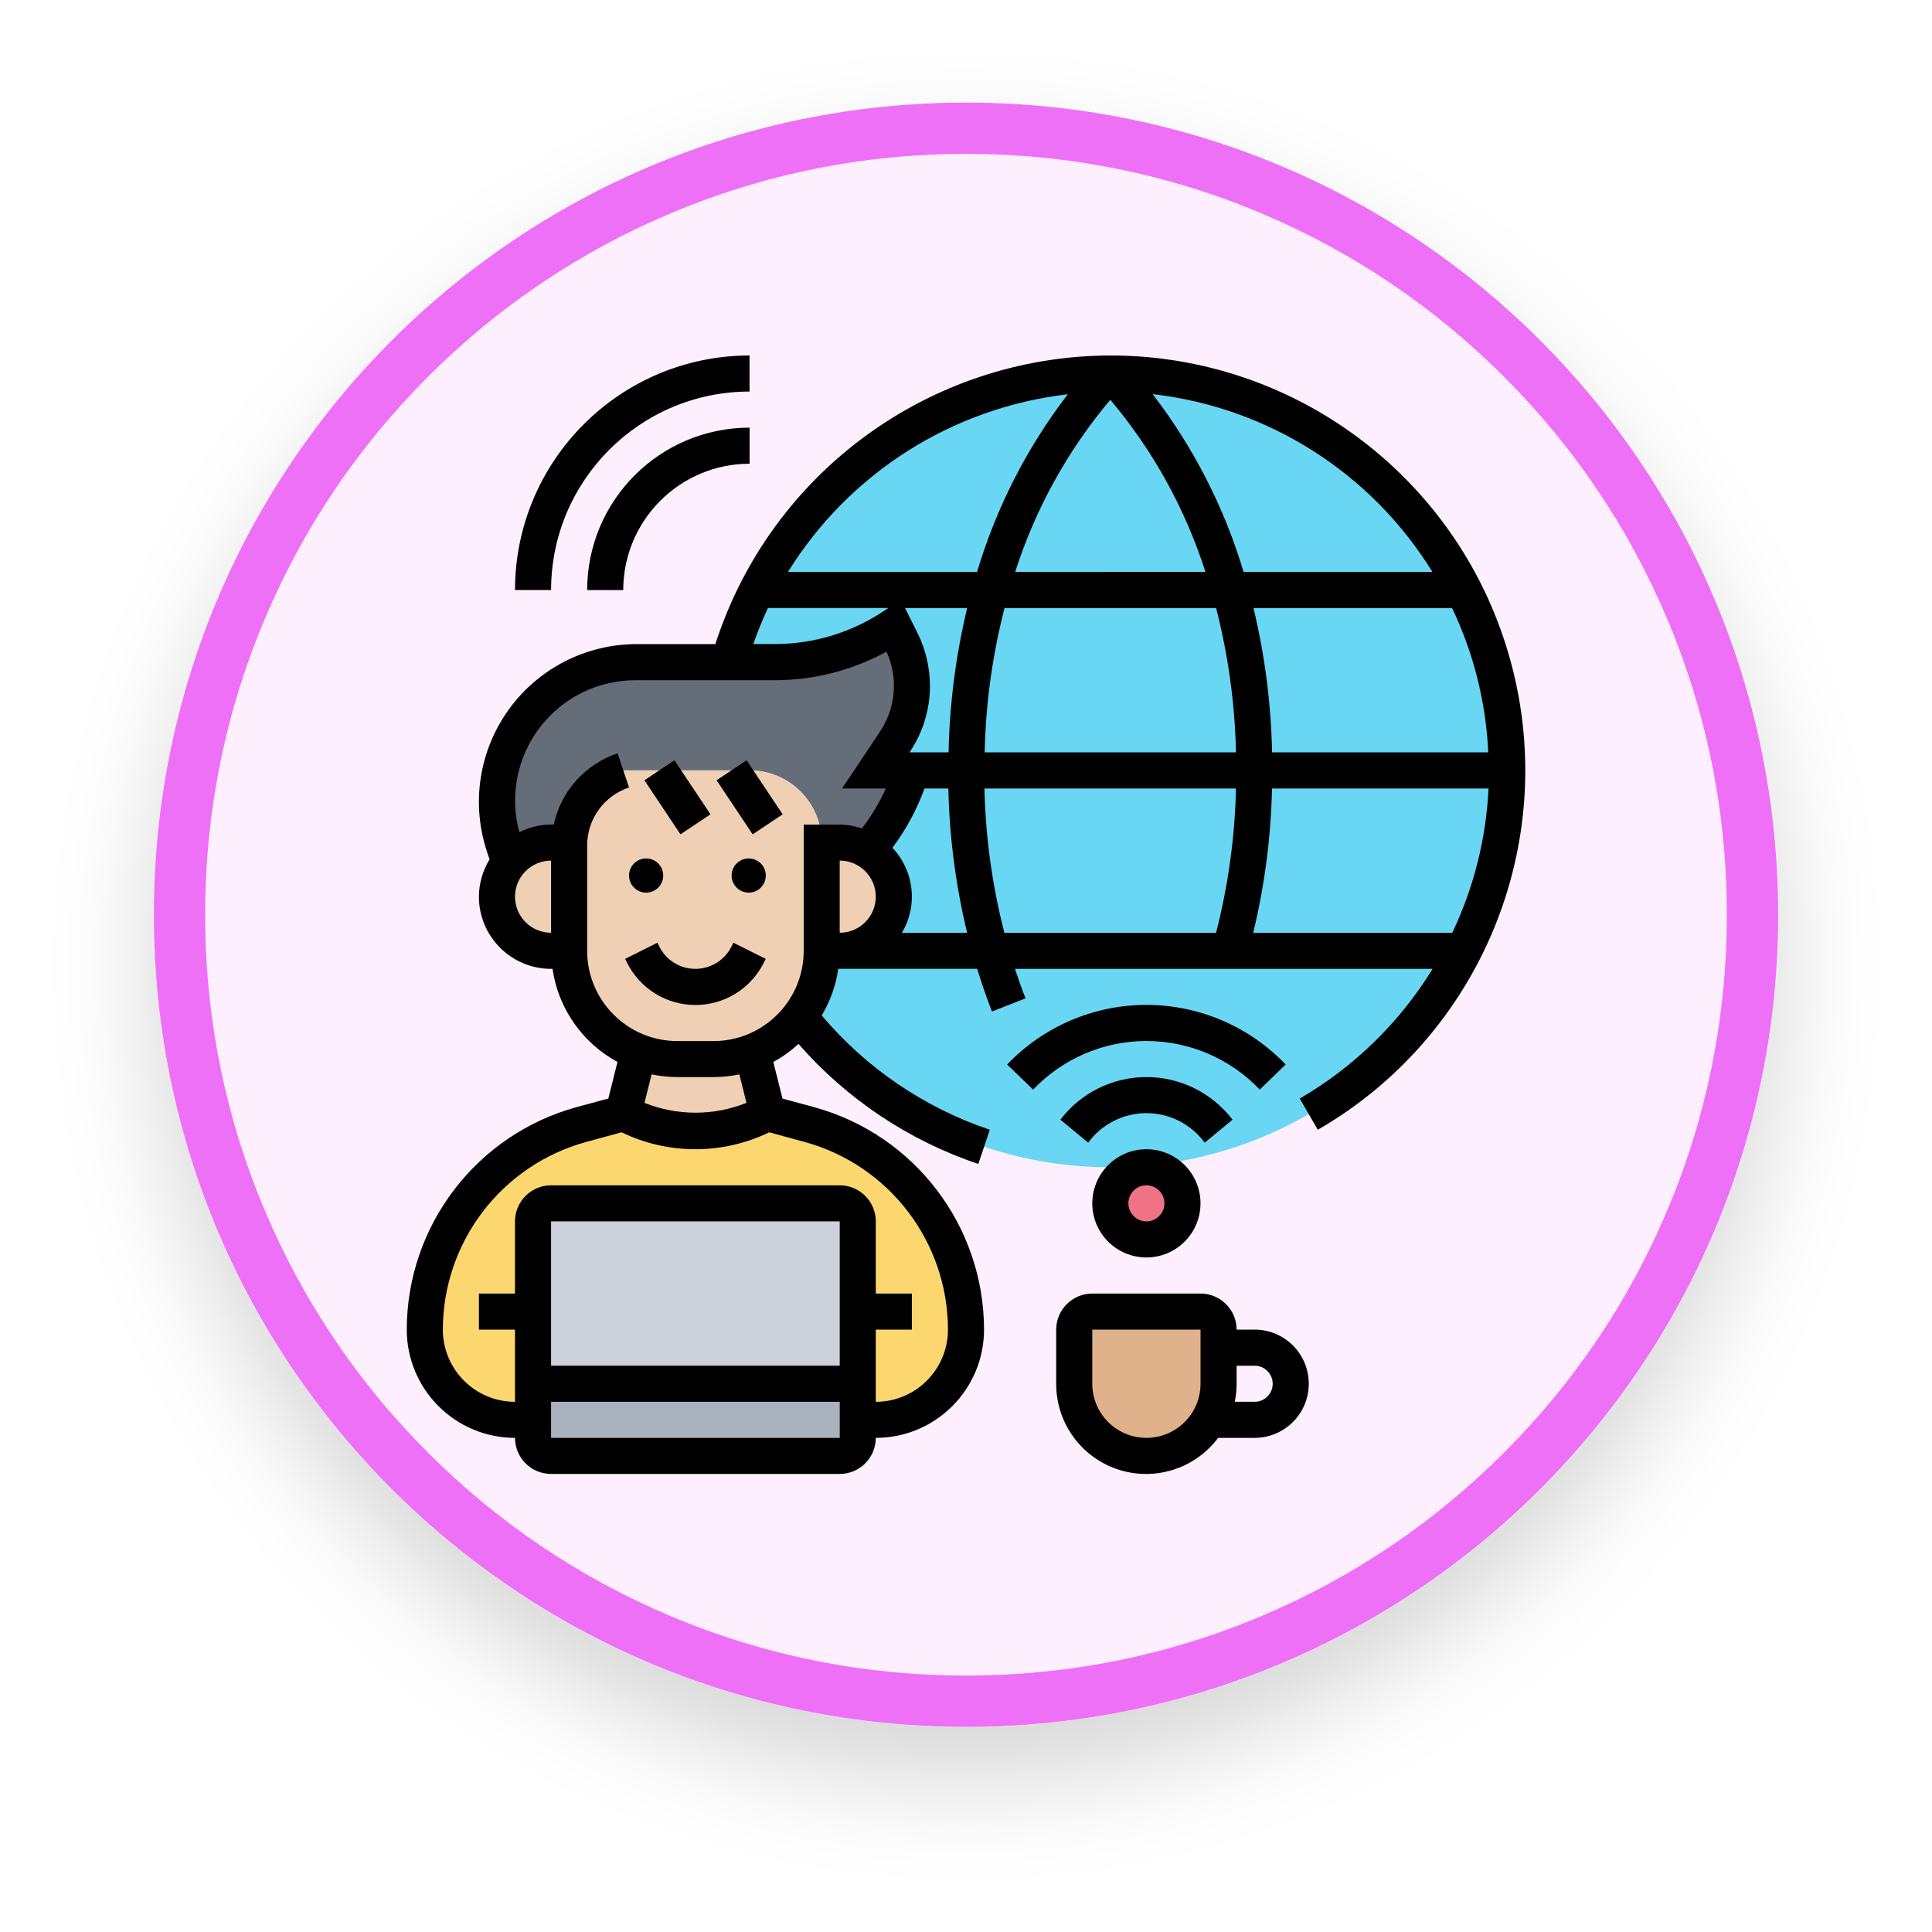
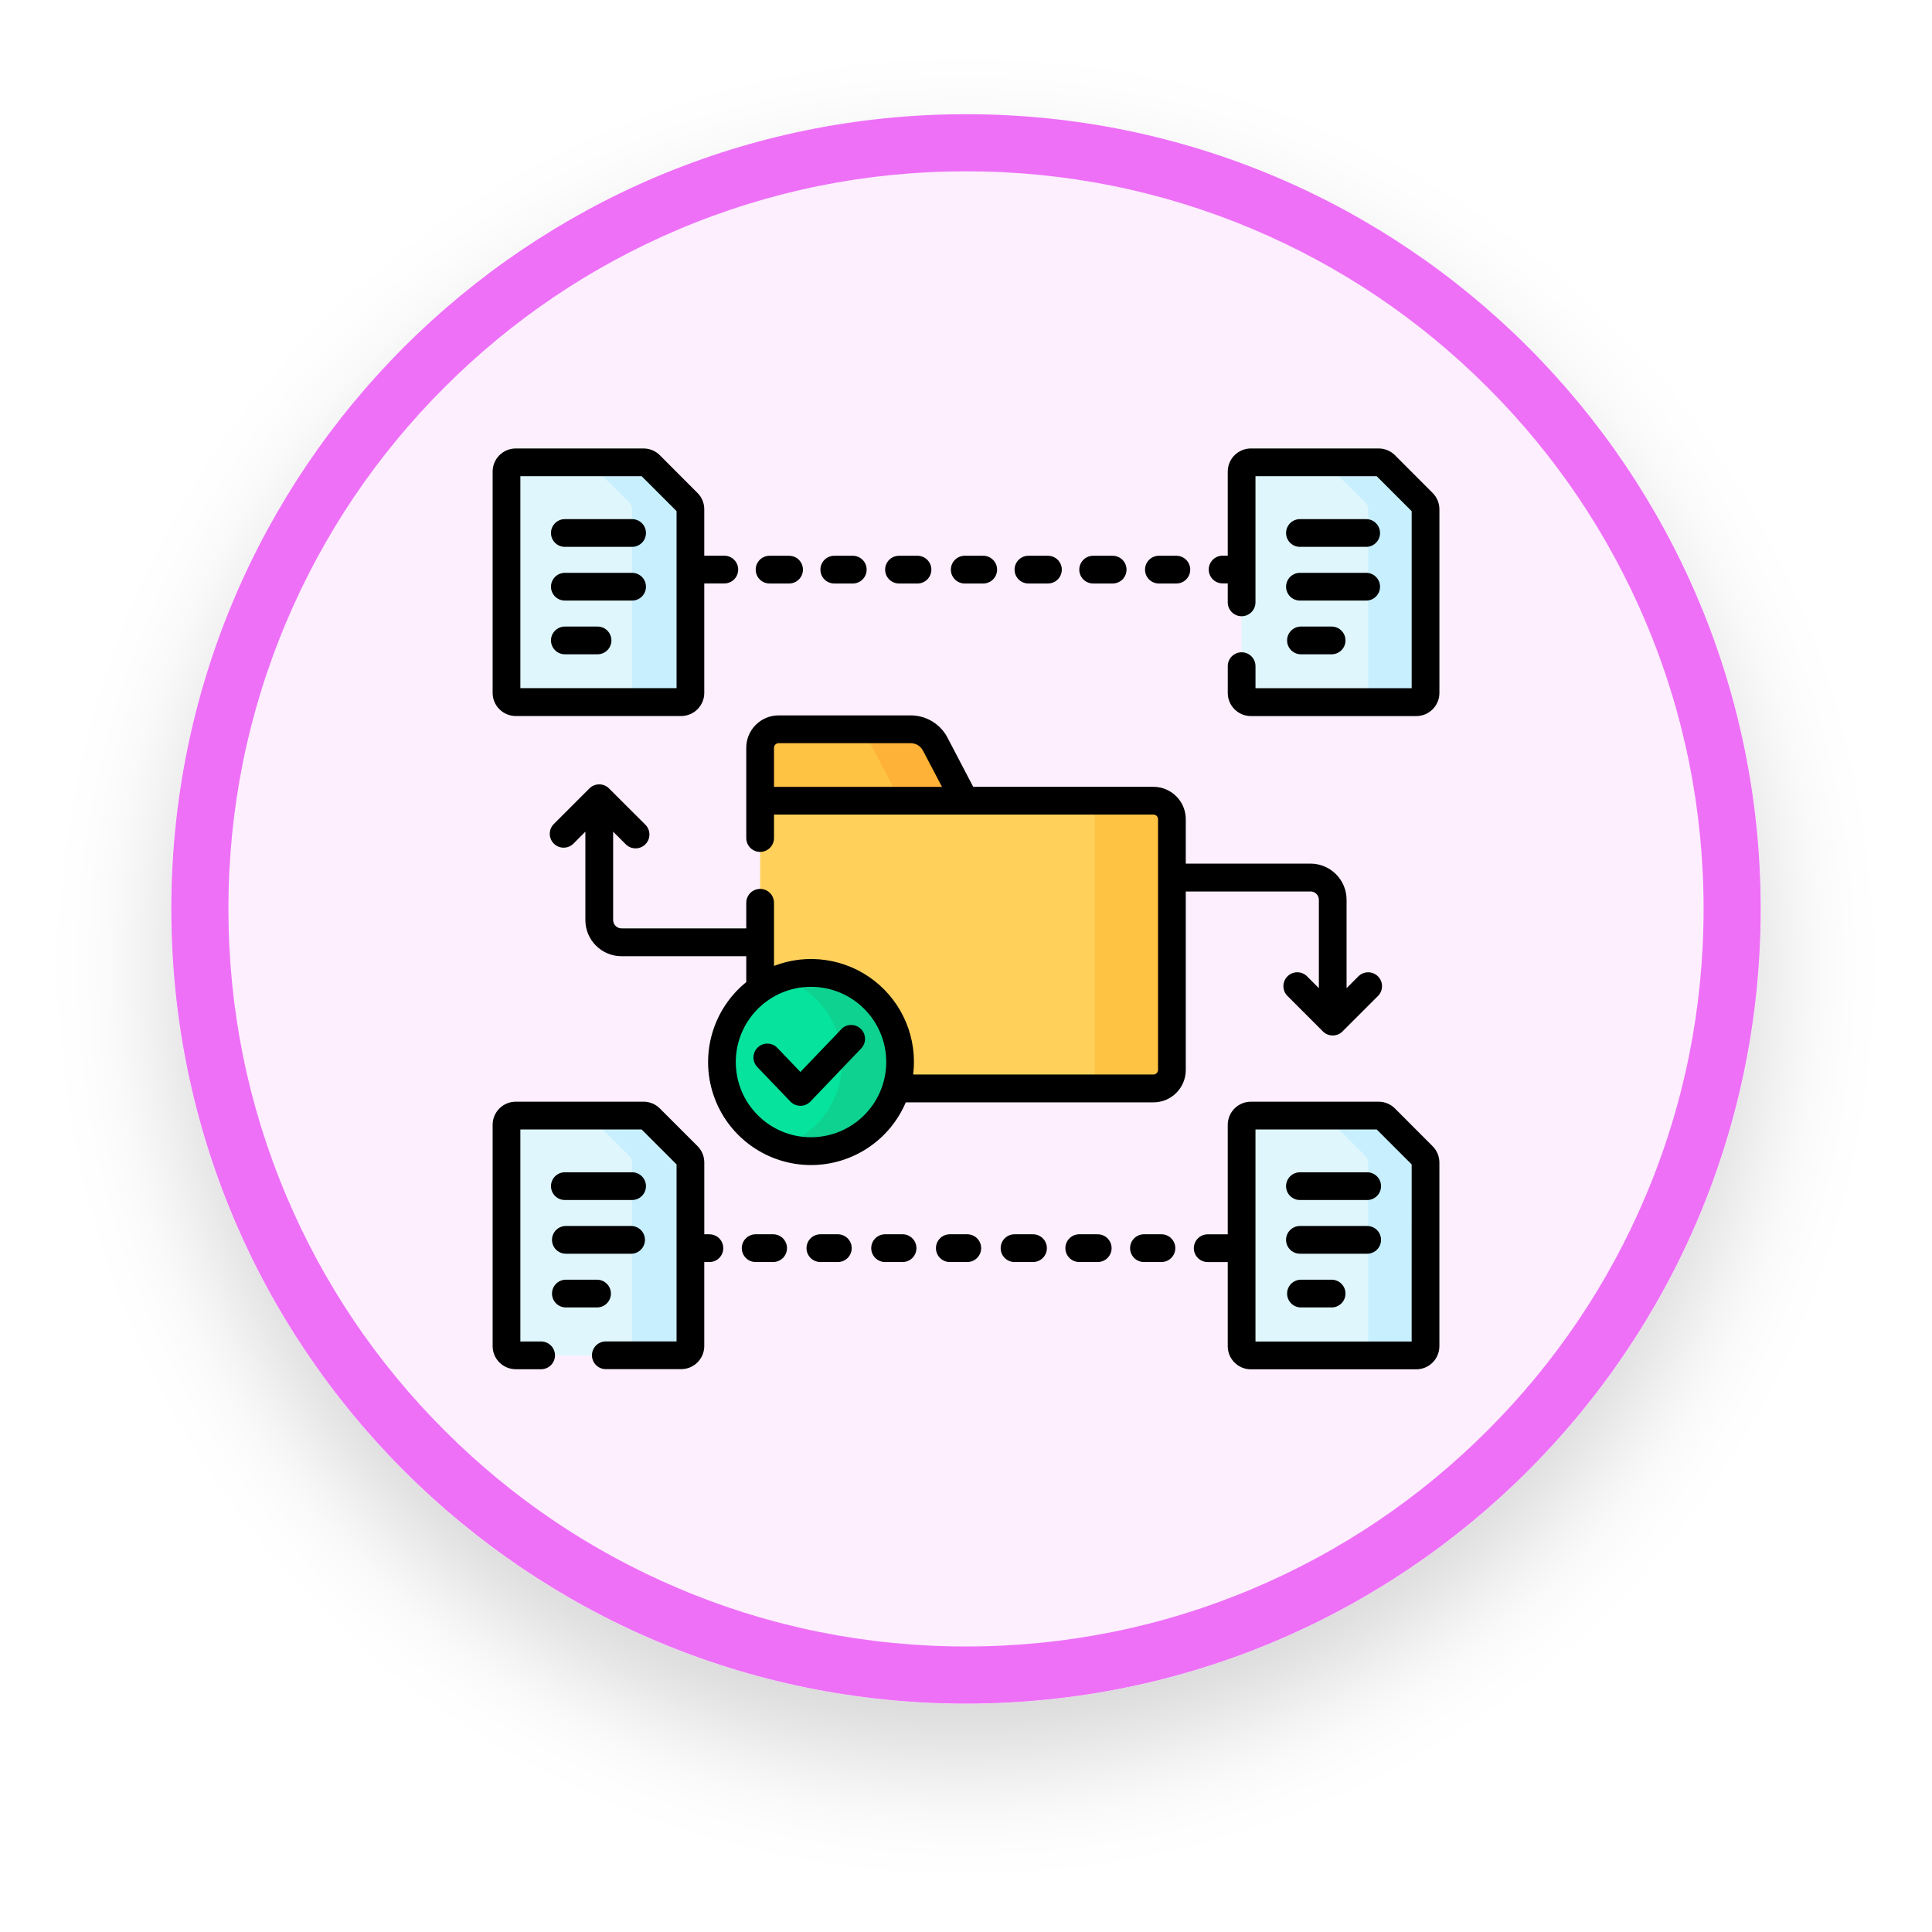
- <svg xmlns="http://www.w3.org/2000/svg" width="113" height="113" viewBox="0 0 113 113">
+ <svg xmlns="http://www.w3.org/2000/svg" width="101.5" height="101.5" viewBox="0 0 101.5 101.5">
  <defs>
-     <filter id="Path_982547" x="0" y="0" width="113" height="113" filterUnits="userSpaceOnUse">
+     <filter id="Path_982547" x="0" y="0" width="101.5" height="101.5" filterUnits="userSpaceOnUse">
      <feOffset dy="3" input="SourceAlpha" />
      <feGaussianBlur stdDeviation="3" result="blur" />
      <feFlood flood-opacity="0.161" />
      <feComposite operator="in" in2="blur" />
      <feComposite in="SourceGraphic" />
    </filter>
  </defs>
-   <g id="Group_1148578" data-name="Group 1148578" transform="translate(-324 -3704.178)">
-     <g id="Group_1147086" data-name="Group 1147086" transform="translate(333 3710.178)">
-       <g transform="matrix(1, 0, 0, 1, -9, -6)" filter="url(#Path_982547)">
-         <g id="Path_982547-2" data-name="Path 982547" transform="translate(9 6)" fill="#fdeffe">
-           <path d="M 47.5 93.5 C 41.289 93.5 35.265 92.284 29.595 89.886 C 24.118 87.569 19.198 84.252 14.973 80.027 C 10.748 75.802 7.431 70.882 5.114 65.405 C 2.716 59.735 1.5 53.711 1.5 47.5 C 1.5 41.289 2.716 35.265 5.114 29.595 C 7.431 24.118 10.748 19.198 14.973 14.973 C 19.198 10.748 24.118 7.431 29.595 5.114 C 35.265 2.716 41.289 1.5 47.5 1.5 C 53.711 1.5 59.735 2.716 65.405 5.114 C 70.882 7.431 75.802 10.748 80.027 14.973 C 84.252 19.198 87.569 24.118 89.886 29.595 C 92.284 35.265 93.5 41.289 93.5 47.5 C 93.5 53.711 92.284 59.735 89.886 65.405 C 87.569 70.882 84.252 75.802 80.027 80.027 C 75.802 84.252 70.882 87.569 65.405 89.886 C 59.735 92.284 53.711 93.5 47.5 93.5 Z" stroke="none" />
-           <path d="M 47.5 3 C 41.491 3 35.664 4.176 30.18 6.496 C 24.881 8.737 20.122 11.946 16.034 16.034 C 11.946 20.122 8.737 24.881 6.496 30.18 C 4.176 35.664 3 41.491 3 47.5 C 3 53.509 4.176 59.336 6.496 64.82 C 8.737 70.119 11.946 74.878 16.034 78.966 C 20.122 83.054 24.881 86.263 30.18 88.504 C 35.664 90.824 41.491 92 47.5 92 C 53.509 92 59.336 90.824 64.82 88.504 C 70.119 86.263 74.878 83.054 78.966 78.966 C 83.054 74.878 86.263 70.119 88.504 64.82 C 90.824 59.336 92 53.509 92 47.5 C 92 41.491 90.824 35.664 88.504 30.18 C 86.263 24.881 83.054 20.122 78.966 16.034 C 74.878 11.946 70.119 8.737 64.82 6.496 C 59.336 4.176 53.509 3 47.5 3 M 47.5 0 C 73.734 0 95 21.266 95 47.5 C 95 73.734 73.734 95 47.5 95 C 21.266 95 0 73.734 0 47.5 C 0 21.266 21.266 0 47.5 0 Z" stroke="none" fill="#ee70f7" />
+   <g id="Group_1156468" data-name="Group 1156468" transform="translate(-192.377 -4096.167)">
+     <g id="Group_1155995" data-name="Group 1155995" transform="translate(0 -169.007)">
+       <g id="Group_1154230" data-name="Group 1154230" transform="translate(0 -6936.758)">
+         <g id="Group_1149576" data-name="Group 1149576" transform="translate(-131.623 7497.754)">
+           <g id="Group_1147086" data-name="Group 1147086" transform="translate(333 3710.178)">
+             <g transform="matrix(1, 0, 0, 1, -9, -6)" filter="url(#Path_982547)">
+               <g id="Path_982547-2" data-name="Path 982547" transform="translate(9 6)" fill="#fdeffe">
+                 <path d="M 41.75 82 C 36.316 82 31.045 80.936 26.083 78.838 C 21.291 76.81 16.986 73.908 13.289 70.211 C 9.592 66.514 6.69 62.209 4.662 57.417 C 2.564 52.455 1.5 47.184 1.5 41.75 C 1.5 36.316 2.564 31.045 4.662 26.083 C 6.69 21.291 9.592 16.986 13.289 13.289 C 16.986 9.592 21.291 6.69 26.083 4.662 C 31.045 2.564 36.316 1.5 41.75 1.5 C 47.184 1.5 52.455 2.564 57.417 4.662 C 62.209 6.69 66.514 9.592 70.211 13.289 C 73.908 16.986 76.81 21.291 78.838 26.083 C 80.936 31.045 82 36.316 82 41.75 C 82 47.184 80.936 52.455 78.838 57.417 C 76.81 62.209 73.908 66.514 70.211 70.211 C 66.514 73.908 62.209 76.81 57.417 78.838 C 52.455 80.936 47.184 82 41.75 82 Z" stroke="none" />
+                 <path d="M 41.75 3 C 36.517 3 31.443 4.024 26.668 6.044 C 22.054 7.995 17.909 10.79 14.35 14.35 C 10.79 17.909 7.995 22.054 6.044 26.668 C 4.024 31.443 3 36.517 3 41.75 C 3 46.983 4.024 52.057 6.044 56.832 C 7.995 61.446 10.79 65.591 14.35 69.15 C 17.909 72.71 22.054 75.505 26.668 77.456 C 31.443 79.476 36.517 80.5 41.75 80.5 C 46.983 80.5 52.057 79.476 56.832 77.456 C 61.446 75.505 65.591 72.71 69.15 69.15 C 72.71 65.591 75.505 61.446 77.456 56.832 C 79.476 52.057 80.5 46.983 80.5 41.75 C 80.5 36.517 79.476 31.443 77.456 26.668 C 75.505 22.054 72.71 17.909 69.15 14.35 C 65.591 10.79 61.446 7.995 56.832 6.044 C 52.057 4.024 46.983 3 41.75 3 M 41.75 0 C 64.808 0 83.5 18.692 83.5 41.75 C 83.5 64.808 64.808 83.5 41.75 83.5 C 18.692 83.5 0 64.808 0 41.75 C 0 18.692 18.692 0 41.75 0 Z" stroke="none" fill="#ee70f7" />
+               </g>
+             </g>
+           </g>
        </g>
      </g>
-     </g>
-     <g id="Group_1148577" data-name="Group 1148577" transform="translate(346.791 3723.969)">
-       <g id="Group_1148575" data-name="Group 1148575" transform="translate(2.055 2.055)">
-         <g id="Group_1148564" data-name="Group 1148564" transform="translate(17.758)">
-           <path id="Path_983029" data-name="Path 983029" d="M41.167,48.426a23.18,23.18,0,0,1-18.2-8.8,6.236,6.236,0,0,0,1.319-3.862H25.34a3.169,3.169,0,0,0,1.625-5.888,12.47,12.47,0,0,0,2.48-4.326l.116-.338H27.45l1.118-1.688a5.855,5.855,0,0,0,.369-5.888l-.433-.865a12.6,12.6,0,0,1-6.974,2.11h-2.7A23.215,23.215,0,1,1,41.167,48.426Z" transform="translate(-18.83 -2)" fill="#69d6f4" />
+       <g id="organizado" transform="translate(218.258 4281.691)">
+         <g id="Group_1155983" data-name="Group 1155983" transform="translate(0.729 7.777)">
+           <g id="Group_1155975" data-name="Group 1155975">
+             <g id="Group_1155971" data-name="Group 1155971" transform="translate(38.619)">
+               <g id="Group_1155969" data-name="Group 1155969">
+                 <path id="Path_993648" data-name="Path 993648" d="M412.234,14.548h-6.713a.486.486,0,0,0-.486.486V26.66a.486.486,0,0,0,.486.486h8.691a.486.486,0,0,0,.486-.486V17.012a.486.486,0,0,0-.142-.344l-1.978-1.978A.486.486,0,0,0,412.234,14.548Z" transform="translate(-405.035 -14.548)" fill="#dff6fd" />
+               </g>
+               <g id="Group_1155970" data-name="Group 1155970" transform="translate(4.184 0)">
+                 <path id="Path_993649" data-name="Path 993649" d="M453.441,16.668l-1.978-1.978a.486.486,0,0,0-.344-.142h-3.015a.486.486,0,0,1,.344.142l1.978,1.978a.486.486,0,0,1,.142.343V26.66a.486.486,0,0,1-.486.486H453.1a.486.486,0,0,0,.486-.486V17.012A.486.486,0,0,0,453.441,16.668Z" transform="translate(-448.105 -14.548)" fill="#c8effe" />
+               </g>
+             </g>
+             <g id="Group_1155974" data-name="Group 1155974">
+               <g id="Group_1155972" data-name="Group 1155972">
+                 <path id="Path_993650" data-name="Path 993650" d="M14.7,14.548H7.986a.486.486,0,0,0-.486.486V26.66a.486.486,0,0,0,.486.486h8.691a.486.486,0,0,0,.486-.486V17.012a.486.486,0,0,0-.142-.344L15.043,14.69a.486.486,0,0,0-.344-.142Z" transform="translate(-7.5 -14.548)" fill="#dff6fd" />
+               </g>
+               <g id="Group_1155973" data-name="Group 1155973" transform="translate(4.139 0)">
+                 <path id="Path_993651" data-name="Path 993651" d="M55.485,16.668,53.508,14.69a.486.486,0,0,0-.344-.142H50.1a.486.486,0,0,1,.344.142l1.978,1.978a.486.486,0,0,1,.142.343V26.66a.486.486,0,0,1-.486.486h3.06a.486.486,0,0,0,.486-.486V17.012A.486.486,0,0,0,55.485,16.668Z" transform="translate(-50.104 -14.548)" fill="#c8effe" />
+               </g>
+             </g>
+           </g>
+           <g id="Group_1155982" data-name="Group 1155982" transform="translate(0 34.315)">
+             <g id="Group_1155978" data-name="Group 1155978" transform="translate(38.619)">
+               <g id="Group_1155976" data-name="Group 1155976">
+                 <path id="Path_993652" data-name="Path 993652" d="M412.234,367.776h-6.713a.486.486,0,0,0-.486.486v11.626a.486.486,0,0,0,.486.486h8.691a.486.486,0,0,0,.486-.486V370.24a.486.486,0,0,0-.142-.344l-1.978-1.978A.486.486,0,0,0,412.234,367.776Z" transform="translate(-405.035 -367.776)" fill="#dff6fd" />
+               </g>
+               <g id="Group_1155977" data-name="Group 1155977" transform="translate(4.184 0)">
+                 <path id="Path_993653" data-name="Path 993653" d="M453.441,369.9l-1.978-1.978a.486.486,0,0,0-.344-.142h-3.015a.486.486,0,0,1,.344.142l1.978,1.978a.486.486,0,0,1,.142.343v9.648a.486.486,0,0,1-.486.486H453.1a.486.486,0,0,0,.486-.486V370.24A.486.486,0,0,0,453.441,369.9Z" transform="translate(-448.105 -367.776)" fill="#c8effe" />
+               </g>
+             </g>
+             <g id="Group_1155981" data-name="Group 1155981">
+               <g id="Group_1155979" data-name="Group 1155979">
+                 <path id="Path_993654" data-name="Path 993654" d="M14.7,367.776H7.986a.486.486,0,0,0-.486.486v11.626a.486.486,0,0,0,.486.486h8.691a.486.486,0,0,0,.486-.486V370.24a.486.486,0,0,0-.142-.344l-1.978-1.978a.486.486,0,0,0-.344-.142Z" transform="translate(-7.5 -367.776)" fill="#dff6fd" />
+               </g>
+               <g id="Group_1155980" data-name="Group 1155980" transform="translate(4.139 0)">
+                 <path id="Path_993655" data-name="Path 993655" d="M55.485,369.9l-1.978-1.978a.486.486,0,0,0-.344-.142H50.1a.486.486,0,0,1,.344.142l1.978,1.978a.486.486,0,0,1,.142.343v9.648a.486.486,0,0,1-.486.486h3.06a.486.486,0,0,0,.486-.486V370.24A.485.485,0,0,0,55.485,369.9Z" transform="translate(-50.104 -367.776)" fill="#c8effe" />
+               </g>
+             </g>
+           </g>
        </g>
-         <g id="Group_1148565" data-name="Group 1148565" transform="translate(37.985 54.867)">
-           <path id="Path_983030" data-name="Path 983030" d="M46.441,56.11v2.11a4.221,4.221,0,0,1-8.441,0V55.055A1.058,1.058,0,0,1,39.055,54h6.331a1.058,1.058,0,0,1,1.055,1.055Z" transform="translate(-38 -54)" fill="#dfb28b" />
+         <g id="Group_1155990" data-name="Group 1155990" transform="translate(14.054 21.8)">
+           <g id="Group_1155989" data-name="Group 1155989">
+             <g id="Group_1155984" data-name="Group 1155984">
+               <path id="Path_993656" data-name="Path 993656" d="M155.47,162.75l-1.6-3.067a1.457,1.457,0,0,0-1.291-.782h-6.937a.971.971,0,0,0-.971.971v2.877Z" transform="translate(-144.667 -158.901)" fill="#ffc344" />
+             </g>
+             <g id="Group_1155985" data-name="Group 1155985" transform="translate(4.521 0)">
+               <path id="Path_993657" data-name="Path 993657" d="M195.88,159.683a1.457,1.457,0,0,0-1.291-.782H191.2a1.457,1.457,0,0,1,1.291.782l1.6,3.067h3.388Z" transform="translate(-191.201 -158.901)" fill="#feb237" />
+             </g>
+             <g id="Group_1155986" data-name="Group 1155986" transform="translate(0 3.753)">
+               <path id="Path_993658" data-name="Path 993658" d="M165.327,197.538h-20.66v10a4.582,4.582,0,0,1,7.042,5.108h13.618a.971.971,0,0,0,.971-.971V198.509A.971.971,0,0,0,165.327,197.538Z" transform="translate(-144.667 -197.538)" fill="#ffd15b" />
+             </g>
+             <g id="Group_1155988" data-name="Group 1155988" transform="translate(16.612 3.753)">
+               <g id="Group_1155987" data-name="Group 1155987">
+                 <path id="Path_993659" data-name="Path 993659" d="M319.714,197.538h-4.048a.971.971,0,0,1,.971.971v13.169a.971.971,0,0,1-.971.971h4.048a.971.971,0,0,0,.971-.971V198.509A.971.971,0,0,0,319.714,197.538Z" transform="translate(-315.666 -197.538)" fill="#ffc344" />
+               </g>
+             </g>
+           </g>
        </g>
-         <g id="Group_1148566" data-name="Group 1148566" transform="translate(40.095 46.426)">
-           <circle id="Ellipse_11565" data-name="Ellipse 11565" cx="2" cy="2" r="2" transform="translate(-0.15 -0.063)" fill="#ef7385" />
+         <g id="Group_1155993" data-name="Group 1155993" transform="translate(12.046 34.597)">
+           <g id="Group_1155991" data-name="Group 1155991">
+             <circle id="Ellipse_11710" data-name="Ellipse 11710" cx="4.681" cy="4.681" r="4.681" fill="#05e39c" />
+           </g>
+           <g id="Group_1155992" data-name="Group 1155992" transform="translate(3.157 0)">
+             <path id="Path_993660" data-name="Path 993660" d="M158.024,290.633a4.672,4.672,0,0,0-1.524.255,4.681,4.681,0,0,1,0,8.852,4.681,4.681,0,1,0,1.524-9.107Z" transform="translate(-156.5 -290.633)" fill="#0ed290" />
+           </g>
        </g>
-         <g id="Group_1148567" data-name="Group 1148567" transform="translate(0 43.26)">
-           <path id="Path_983031" data-name="Path 983031" d="M2,55.662a12.446,12.446,0,0,1,9.159-12L13.606,43l.222.116a8.984,8.984,0,0,0,8,0L22.048,43l2.448.665a12.446,12.446,0,0,1,9.159,12,5.26,5.26,0,0,1-5.276,5.276H27.323V49.331a1.058,1.058,0,0,0-1.055-1.055H9.386a1.058,1.058,0,0,0-1.055,1.055V60.937H7.276A5.26,5.26,0,0,1,2,55.662Z" transform="translate(-2 -43)" fill="#fcd770" />
+         <g id="Group_1155994" data-name="Group 1155994" transform="translate(0 7.048)">
+           <path id="Path_993661" data-name="Path 993661" d="M241.165,431.971h-.971a.729.729,0,0,0,0,1.457h.971a.729.729,0,0,0,0-1.457Z" transform="translate(-216.202 -390.691)" />
+           <path id="Path_993662" data-name="Path 993662" d="M171.165,431.971h-.971a.729.729,0,0,0,0,1.457h.971a.729.729,0,0,0,0-1.457Z" transform="translate(-153.002 -390.691)" />
+           <path id="Path_993663" data-name="Path 993663" d="M206.165,431.971h-.971a.729.729,0,0,0,0,1.457h.971a.729.729,0,0,0,0-1.457Z" transform="translate(-184.602 -390.691)" />
+           <path id="Path_993664" data-name="Path 993664" d="M136.165,431.971h-.971a.729.729,0,0,0,0,1.457h.971a.729.729,0,0,0,0-1.457Z" transform="translate(-121.402 -390.691)" />
+           <path id="Path_993665" data-name="Path 993665" d="M11.363,367.242H11.12v-3.773a1.206,1.206,0,0,0-.356-.859l-1.978-1.978a1.207,1.207,0,0,0-.859-.356H1.214A1.216,1.216,0,0,0,0,361.491v11.626a1.216,1.216,0,0,0,1.214,1.214h1.36a.729.729,0,0,0,0-1.457H1.457v-11.14h6.37l1.836,1.836v9.3H5.974a.729.729,0,1,0,0,1.457H9.905a1.216,1.216,0,0,0,1.214-1.214V368.7h.243a.729.729,0,1,0,0-1.457Z" transform="translate(0 -325.962)" />
+           <path id="Path_993666" data-name="Path 993666" d="M346.165,431.971h-.971a.729.729,0,0,0,0,1.457h.971a.729.729,0,0,0,0-1.457Z" transform="translate(-311.002 -390.691)" />
+           <path id="Path_993667" data-name="Path 993667" d="M311.165,431.971h-.971a.729.729,0,0,0,0,1.457h.971a.729.729,0,1,0,0-1.457Z" transform="translate(-279.402 -390.691)" />
+           <path id="Path_993668" data-name="Path 993668" d="M276.165,431.971h-.971a.729.729,0,0,0,0,1.457h.971a.729.729,0,1,0,0-1.457Z" transform="translate(-247.802 -390.691)" />
+           <path id="Path_993669" data-name="Path 993669" d="M213.264,66.486h.971a.729.729,0,0,0,0-1.457h-.971a.729.729,0,1,0,0,1.457Z" transform="translate(-191.888 -59.396)" />
+           <path id="Path_993670" data-name="Path 993670" d="M178.264,66.486h.971a.729.729,0,0,0,0-1.457h-.971a.729.729,0,1,0,0,1.457Z" transform="translate(-160.288 -59.396)" />
+           <path id="Path_993671" data-name="Path 993671" d="M143.264,66.486h.971a.729.729,0,1,0,0-1.457h-.971a.729.729,0,1,0,0,1.457Z" transform="translate(-128.688 -59.396)" />
+           <path id="Path_993672" data-name="Path 993672" d="M248.264,66.486h.971a.729.729,0,1,0,0-1.457h-.971a.729.729,0,0,0,0,1.457Z" transform="translate(-223.488 -59.396)" />
+           <path id="Path_993673" data-name="Path 993673" d="M283.264,66.486h.971a.729.729,0,1,0,0-1.457h-.971a.729.729,0,1,0,0,1.457Z" transform="translate(-255.088 -59.396)" />
+           <path id="Path_993674" data-name="Path 993674" d="M353.264,66.486h.971a.729.729,0,0,0,0-1.457h-.971a.729.729,0,0,0,0,1.457Z" transform="translate(-318.288 -59.396)" />
+           <path id="Path_993675" data-name="Path 993675" d="M318.264,66.486h.971a.729.729,0,1,0,0-1.457h-.971a.729.729,0,1,0,0,1.457Z" transform="translate(-286.688 -59.396)" />
+           <path id="Path_993676" data-name="Path 993676" d="M70.754,160.646a.439.439,0,0,1,.438.438v4.642l-.641-.641a.729.729,0,0,0-1.03,1.03L71.405,168a.729.729,0,0,0,1.03,0l1.884-1.884a.729.729,0,0,0-1.03-1.03l-.641.641v-4.643a1.9,1.9,0,0,0-1.9-1.9H64.2v-2.334a1.7,1.7,0,0,0-1.7-1.7H53.033l-1.349-2.58a2.18,2.18,0,0,0-1.937-1.173H42.81a1.7,1.7,0,0,0-1.7,1.7v4.77a.729.729,0,0,0,1.457,0v-1.259H62.5a.243.243,0,0,1,.243.243v13.169a.243.243,0,0,1-.243.243H49.879a5.406,5.406,0,0,0-7.312-5.705v-3.29a.729.729,0,1,0-1.457,0v1.318H34.554a.439.439,0,0,1-.438-.438v-4.642l.641.641a.729.729,0,1,0,1.03-1.03L33.9,155.234a.729.729,0,0,0-1.031,0l-1.884,1.884a.729.729,0,0,0,1.031,1.03l.641-.641v4.642a1.9,1.9,0,0,0,1.9,1.9H41.11v1.36a5.408,5.408,0,1,0,8.38,6.318H62.5a1.7,1.7,0,0,0,1.7-1.7v-9.378h6.556Zm-28.187-5.491V153.1a.243.243,0,0,1,.243-.243h6.937a.726.726,0,0,1,.646.391l1,1.905H42.567Zm1.945,18.406a3.952,3.952,0,1,1,3.952-3.952A3.957,3.957,0,0,1,44.512,173.56Z" transform="translate(-27.785 -137.378)" />
+           <path id="Path_993677" data-name="Path 993677" d="M399.272,9.381,397.294,7.4a1.206,1.206,0,0,0-.859-.356h-6.713a1.216,1.216,0,0,0-1.214,1.214v4.418h-.243a.729.729,0,1,0,0,1.457h.243v.969a.729.729,0,1,0,1.457,0v-6.6h6.37l1.836,1.836v9.3h-8.205V18.507a.729.729,0,1,0-1.457,0v1.382a1.216,1.216,0,0,0,1.214,1.214h8.691a1.216,1.216,0,0,0,1.214-1.214V10.24a1.208,1.208,0,0,0-.356-.859Z" transform="translate(-349.888 -7.048)" />
+           <path id="Path_993678" data-name="Path 993678" d="M430.092,46.673h3.479a.729.729,0,0,0,0-1.457h-3.479a.729.729,0,1,0,0,1.457Z" transform="translate(-387.652 -41.508)" />
+           <path id="Path_993679" data-name="Path 993679" d="M430.092,75.721h3.479a.729.729,0,0,0,0-1.457h-3.479a.729.729,0,1,0,0,1.457Z" transform="translate(-387.652 -67.734)" />
+           <path id="Path_993680" data-name="Path 993680" d="M430.092,104.769h1.664a.729.729,0,0,0,0-1.457h-1.664a.729.729,0,0,0,0,1.457Z" transform="translate(-387.652 -93.96)" />
+           <path id="Path_993681" data-name="Path 993681" d="M1.214,21.1H9.905a1.216,1.216,0,0,0,1.214-1.214V14.135l.055,0h.971a.729.729,0,1,0,0-1.457h-.971l-.055,0V10.24a1.206,1.206,0,0,0-.356-.859L8.786,7.4a1.207,1.207,0,0,0-.859-.356H1.214A1.216,1.216,0,0,0,0,8.262V19.888A1.216,1.216,0,0,0,1.214,21.1Zm.243-12.6h6.37l1.836,1.836v9.3H1.457Z" transform="translate(0 -7.048)" />
+           <path id="Path_993682" data-name="Path 993682" d="M36.036,45.216H32.558a.729.729,0,1,0,0,1.457h3.479a.729.729,0,1,0,0-1.457Z" transform="translate(-28.737 -41.508)" />
+           <path id="Path_993683" data-name="Path 993683" d="M36.036,74.264H32.558a.729.729,0,1,0,0,1.457h3.479a.729.729,0,1,0,0-1.457Z" transform="translate(-28.737 -67.734)" />
+           <path id="Path_993684" data-name="Path 993684" d="M34.222,103.312H32.558a.729.729,0,1,0,0,1.457h1.664a.729.729,0,1,0,0-1.457Z" transform="translate(-28.737 -93.96)" />
+           <path id="Path_993685" data-name="Path 993685" d="M390.007,360.633a1.207,1.207,0,0,0-.859-.356h-6.713a1.216,1.216,0,0,0-1.214,1.214v5.753l-.055,0h-.971a.729.729,0,1,0,0,1.457h.971l.055,0v4.421a1.216,1.216,0,0,0,1.214,1.214h8.691a1.216,1.216,0,0,0,1.214-1.214v-9.648a1.206,1.206,0,0,0-.356-.859Zm.876,12.242h-8.205v-11.14h6.37l1.836,1.836Z" transform="translate(-342.601 -325.962)" />
+           <path id="Path_993686" data-name="Path 993686" d="M433.57,398.444h-3.479a.729.729,0,1,0,0,1.457h3.479a.729.729,0,1,0,0-1.457Z" transform="translate(-387.652 -360.421)" />
+           <path id="Path_993687" data-name="Path 993687" d="M433.57,427.492h-3.479a.729.729,0,1,0,0,1.457h3.479a.729.729,0,1,0,0-1.457Z" transform="translate(-387.652 -386.648)" />
+           <path id="Path_993688" data-name="Path 993688" d="M431.756,456.54h-1.664a.729.729,0,0,0,0,1.457h1.664a.729.729,0,0,0,0-1.457Z" transform="translate(-387.652 -412.874)" />
+           <path id="Path_993689" data-name="Path 993689" d="M32.558,399.9h3.479a.729.729,0,1,0,0-1.457H32.558a.729.729,0,1,0,0,1.457Z" transform="translate(-28.737 -360.421)" />
+           <path id="Path_993690" data-name="Path 993690" d="M32.558,428.949h3.479a.729.729,0,0,0,0-1.457H32.558a.729.729,0,0,0,0,1.457Z" transform="translate(-28.737 -386.648)" />
+           <path id="Path_993691" data-name="Path 993691" d="M34.951,457.269a.729.729,0,0,0-.729-.729H32.558a.729.729,0,0,0,0,1.457h1.664A.729.729,0,0,0,34.951,457.269Z" transform="translate(-28.737 -412.874)" />
+           <path id="Path_993692" data-name="Path 993692" d="M145.768,318.966l-2.151,2.247-1.2-1.255a.729.729,0,1,0-1.053,1.008l1.727,1.8a.729.729,0,0,0,1.053,0l2.677-2.8a.729.729,0,0,0-1.053-1.008Z" transform="translate(-127.448 -288.461)" />
        </g>
-         <g id="Group_1148568" data-name="Group 1148568" transform="translate(6.331 59.087)">
-           <path id="Path_983032" data-name="Path 983032" d="M26.992,60.11v1.055a1.058,1.058,0,0,1-1.055,1.055H9.055A1.058,1.058,0,0,1,8,61.165V58H26.992Z" transform="translate(-8 -58)" fill="#aab2bd" />
-         </g>
-         <g id="Group_1148569" data-name="Group 1148569" transform="translate(6.331 48.536)">
-           <path id="Path_983033" data-name="Path 983033" d="M26.992,54.331v4.221H8v-9.5A1.058,1.058,0,0,1,9.055,48H25.937a1.058,1.058,0,0,1,1.055,1.055Z" transform="translate(-8 -48)" fill="#ccd1d9" />
-         </g>
-         <g id="Group_1148570" data-name="Group 1148570" transform="translate(4.221 14.772)">
-           <path id="Path_983034" data-name="Path 983034" d="M30.152,24.779a12.47,12.47,0,0,1-2.48,4.326,3.257,3.257,0,0,0-1.625-.443H24.992a4.219,4.219,0,0,0-4.221-4.221H13.386a4.639,4.639,0,0,0-3.165,4.221H9.165A3.163,3.163,0,0,0,6.728,29.8l-.306-.939A7.949,7.949,0,0,1,6,26.277a8.178,8.178,0,0,1,8.167-8.167h8.072A12.6,12.6,0,0,0,29.213,16l.433.865a5.855,5.855,0,0,1-.369,5.888l-1.118,1.688h2.11Z" transform="translate(-6 -16)" fill="#656d78" />
-         </g>
-         <g id="Group_1148571" data-name="Group 1148571" transform="translate(23.213 27.433)">
-           <path id="Path_983035" data-name="Path 983035" d="M26.68,28.443a3.169,3.169,0,0,1-1.625,5.888H24V28h1.055A3.257,3.257,0,0,1,26.68,28.443Z" transform="translate(-24 -28)" fill="#f0d0b4" />
-         </g>
-         <g id="Group_1148572" data-name="Group 1148572" transform="translate(11.606 39.673)">
-           <path id="Path_983036" data-name="Path 983036" d="M20.544,39.6l.9,3.587-.222.116a8.984,8.984,0,0,1-8,0L13,43.187l.9-3.587a6.235,6.235,0,0,0,2.269.422h2.11A6.235,6.235,0,0,0,20.544,39.6Z" transform="translate(-13 -39.6)" fill="#f0d0b4" />
-         </g>
-         <g id="Group_1148573" data-name="Group 1148573" transform="translate(8.441 23.213)">
-           <path id="Path_983037" data-name="Path 983037" d="M10,28.221A4.639,4.639,0,0,1,13.165,24h7.386a4.219,4.219,0,0,1,4.221,4.221v6.331a6.236,6.236,0,0,1-1.319,3.862A6.308,6.308,0,0,1,20.71,40.46a6.235,6.235,0,0,1-2.269.422h-2.11a6.235,6.235,0,0,1-2.269-.422A6.333,6.333,0,0,1,10,34.551V28.221Z" transform="translate(-10 -24)" fill="#f0d0b4" />
-         </g>
-         <g id="Group_1148574" data-name="Group 1148574" transform="translate(4.221 27.433)">
-           <path id="Path_983038" data-name="Path 983038" d="M10.221,28v6.331H9.165a3.165,3.165,0,1,1,0-6.331Z" transform="translate(-6 -28)" fill="#f0d0b4" />
-         </g>
-       </g>
-       <g id="Group_1148576" data-name="Group 1148576" transform="translate(1 1)">
-         <circle id="Ellipse_11566" data-name="Ellipse 11566" cx="1" cy="1" r="1" transform="translate(13 29.418)" />
-         <circle id="Ellipse_11567" data-name="Ellipse 11567" cx="1" cy="1" r="1" transform="translate(19 29.418)" />
-         <path id="Path_983039" data-name="Path 983039" d="M19.325,33.776a2.359,2.359,0,0,1-4.221,0l-.111-.223-1.888.944.111.223a4.47,4.47,0,0,0,8,0l.111-.223-1.888-.944Z" transform="translate(-0.333 0.795)" />
-         <path id="Path_983040" data-name="Path 983040" d="M0,0H2.11V3.8H0Z" transform="matrix(0.832, -0.555, 0.555, 0.832, 13.9, 24.847)" />
-         <path id="Path_983041" data-name="Path 983041" d="M0,0H2.11V3.8H0Z" transform="matrix(0.832, -0.555, 0.555, 0.832, 18.121, 24.846)" />
-         <path id="Path_983042" data-name="Path 983042" d="M49.053,41.954l1.517-1.468a11.256,11.256,0,0,0-16.289,0L35.8,41.955a9.143,9.143,0,0,1,13.255,0Z" transform="translate(0.835 0.985)" />
-         <path id="Path_983043" data-name="Path 983043" d="M47.3,43.492a6.33,6.33,0,0,0-10.068,0l1.626,1.345a4.224,4.224,0,0,1,6.815,0Z" transform="translate(0.997 1.205)" />
-         <path id="Path_983044" data-name="Path 983044" d="M39,48.165A3.165,3.165,0,1,0,42.165,45,3.169,3.169,0,0,0,39,48.165Zm4.221,0a1.055,1.055,0,1,1-1.055-1.055A1.056,1.056,0,0,1,43.221,48.165Z" transform="translate(1.095 1.426)" />
-         <path id="Path_983045" data-name="Path 983045" d="M48.606,55.11H47.551A2.112,2.112,0,0,0,45.441,53H39.11A2.112,2.112,0,0,0,37,55.11v3.165a5.257,5.257,0,0,0,9.469,3.165h2.138a3.165,3.165,0,0,0,0-6.331Zm-3.165,3.165a3.165,3.165,0,0,1-6.331,0V55.11h6.331Zm3.165,1.055H47.445a5.271,5.271,0,0,0,.107-1.055V57.221h1.055a1.055,1.055,0,0,1,0,2.11Z" transform="translate(0.985 1.867)" />
-         <path id="Path_983046" data-name="Path 983046" d="M42.15,1a24.345,24.345,0,0,0-23.1,16.882h-4.6A9.227,9.227,0,0,0,5.693,30.025l.151.452a4.182,4.182,0,0,0-.624,2.178,4.225,4.225,0,0,0,4.221,4.221h.084a7.4,7.4,0,0,0,3.8,5.444l-.536,2.141-1.85.5A13.518,13.518,0,0,0,1,57.977a6.337,6.337,0,0,0,6.331,6.331,2.112,2.112,0,0,0,2.11,2.11H26.323a2.112,2.112,0,0,0,2.11-2.11,6.337,6.337,0,0,0,6.331-6.331,13.518,13.518,0,0,0-9.939-13.013l-1.849-.5-.536-2.141a7.441,7.441,0,0,0,1.472-1.057,24.212,24.212,0,0,0,10.517,7.02l.672-2A22.118,22.118,0,0,1,25.269,39.6a7.329,7.329,0,0,0,.971-2.729h8.123c.262.844.542,1.68.864,2.5l1.964-.772c-.223-.567-.427-1.143-.619-1.724H61a22.172,22.172,0,0,1-7.771,7.587l1.057,1.825A24.27,24.27,0,0,0,42.15,1Zm9.461,23.213a39.7,39.7,0,0,0-1.087-8.441H62.14a21.982,21.982,0,0,1,2.116,8.441Zm-21.206,0,.03-.045A6.9,6.9,0,0,0,31.6,20.324a6.977,6.977,0,0,0-.731-3.1l-.727-1.452h3.635a39.7,39.7,0,0,0-1.087,8.441Zm-1.972,8.441a2.112,2.112,0,0,1-2.11,2.11V30.544A2.112,2.112,0,0,1,28.433,32.654Zm7.529-16.882H48.337A37.147,37.147,0,0,1,49.5,24.213H34.8a37.091,37.091,0,0,1,1.163-8.441Zm.624-2.11A29.593,29.593,0,0,1,42.15,3.592a29.593,29.593,0,0,1,5.564,10.069Zm24.4,0H49.945a32.185,32.185,0,0,0-5.318-10.4A22.16,22.16,0,0,1,60.989,13.662ZM39.664,3.269a32.187,32.187,0,0,0-5.309,10.393H23.295A22.272,22.272,0,0,1,39.664,3.269Zm-17.537,12.5h7.042l-.266.177a11.477,11.477,0,0,1-6.384,1.933H21.268a21.592,21.592,0,0,1,.859-2.11ZM7.331,32.654a2.112,2.112,0,0,1,2.11-2.11v4.221A2.112,2.112,0,0,1,7.331,32.654Zm2.11,31.654V62.2H26.325v2.11Zm0-4.221V51.646H26.323v8.441ZM24.27,47a11.4,11.4,0,0,1,8.384,10.977A4.225,4.225,0,0,1,28.433,62.2V57.977h2.11v-2.11h-2.11V51.646a2.112,2.112,0,0,0-2.11-2.11H9.441a2.112,2.112,0,0,0-2.11,2.11v4.221H5.221v2.11h2.11V62.2A4.225,4.225,0,0,1,3.11,57.977,11.4,11.4,0,0,1,11.493,47l2.07-.564a9.915,9.915,0,0,0,8.636,0Zm-3.4-2.286a8.031,8.031,0,0,1-5.966,0l.417-1.666a7.347,7.347,0,0,0,1.511.157h2.11a7.347,7.347,0,0,0,1.511-.157ZM18.937,41.1h-2.11a5.282,5.282,0,0,1-5.276-5.276V29.66A3.572,3.572,0,0,1,14,26.268l-.668-2a5.664,5.664,0,0,0-3.736,4.166h-.15a4.178,4.178,0,0,0-1.862.452,7.04,7.04,0,0,1,6.867-8.893h8.073a13.573,13.573,0,0,0,6.534-1.669,4.85,4.85,0,0,1,.436,2A4.8,4.8,0,0,1,28.679,23l-2.218,3.327h2.56a11.536,11.536,0,0,1-1.4,2.334,4.177,4.177,0,0,0-1.294-.224h-2.11v7.386A5.282,5.282,0,0,1,18.937,41.1Zm11.02-6.331a4.136,4.136,0,0,0-.551-4.972,13.573,13.573,0,0,0,1.876-3.469h1.395a39.555,39.555,0,0,0,1.1,8.441Zm4.83-8.441H49.5a37.289,37.289,0,0,1-1.166,8.441H35.954A37.18,37.18,0,0,1,34.787,26.323Zm15.72,8.441a39.635,39.635,0,0,0,1.1-8.441H64.272a22.113,22.113,0,0,1-2.123,8.441Z" transform="translate(-1 -1)" />
-         <path id="Path_983047" data-name="Path 983047" d="M20.717,3.11V1A13.733,13.733,0,0,0,7,14.717H9.11A11.62,11.62,0,0,1,20.717,3.11Z" transform="translate(-0.669 -1)" />
-         <path id="Path_983048" data-name="Path 983048" d="M13.11,14.5A7.4,7.4,0,0,1,20.5,7.11V5A9.506,9.506,0,0,0,11,14.5Z" transform="translate(-0.449 -0.779)" />
      </g>
    </g>
  </g>
</svg>
